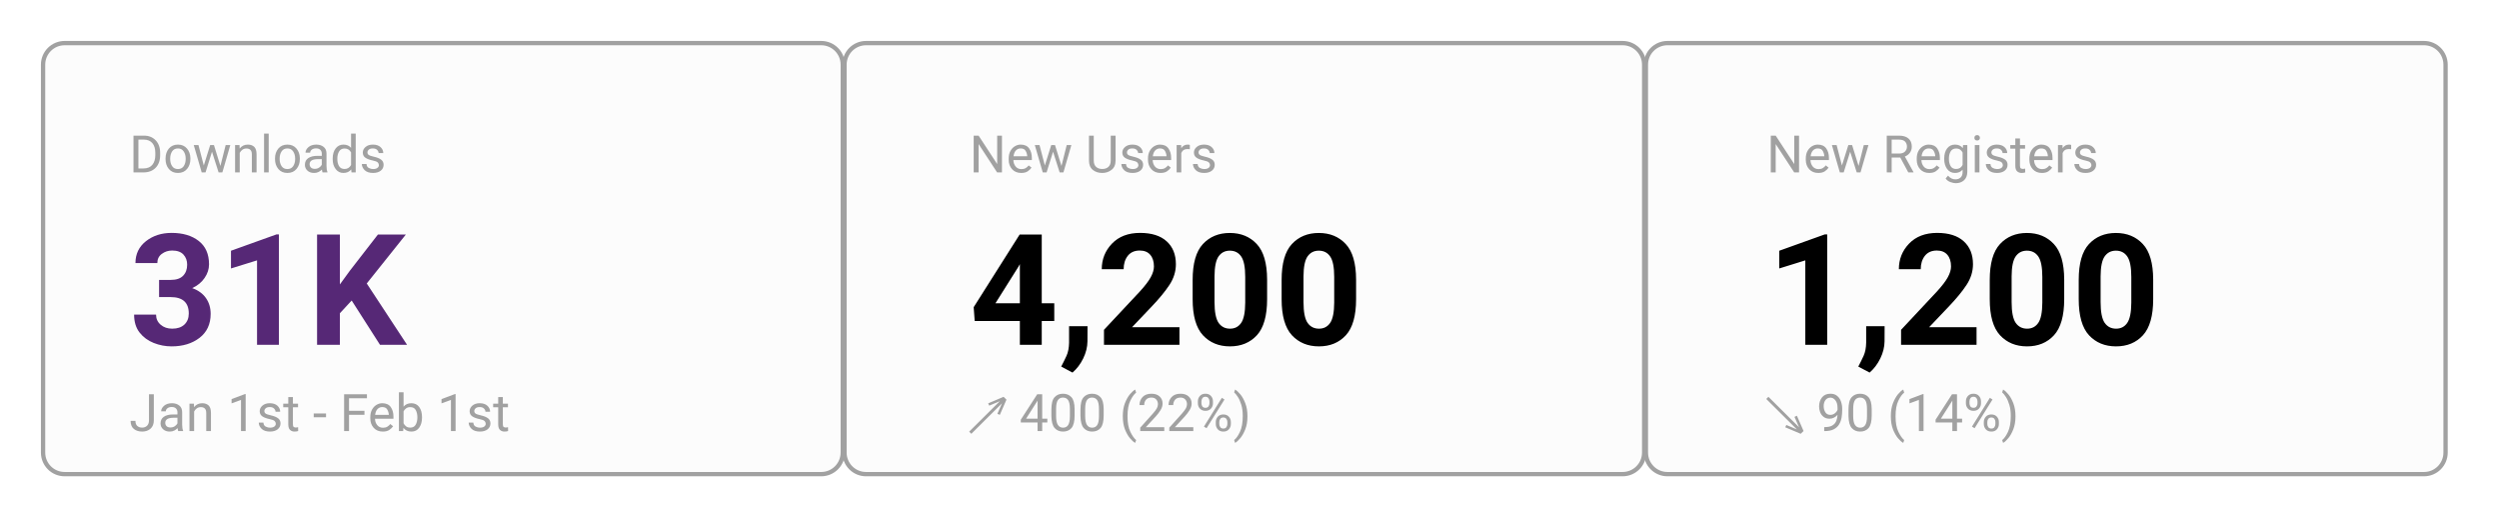
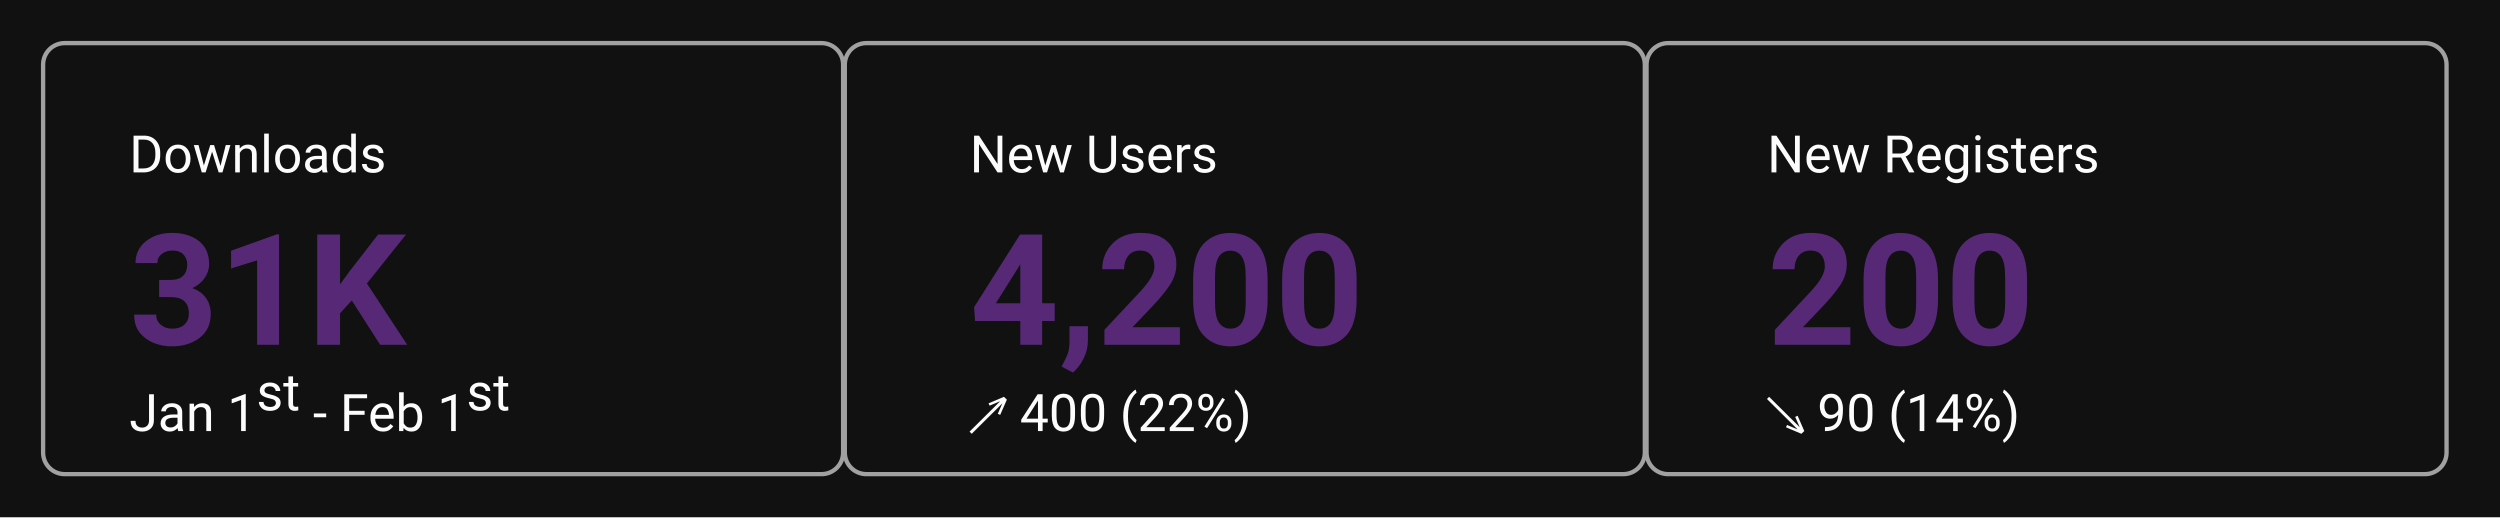
- <svg xmlns="http://www.w3.org/2000/svg" viewBox="0 0 580 120">
-   <rect x="10" y="10" width="32%" height="100" fill="#fcfcfc" rx="5" ry="5" stroke="#a1a1a1" stroke-width="1" />
-   <rect x="196" y="10" width="32%" height="100" fill="#fcfcfc" rx="5" ry="5" stroke="#a1a1a1" stroke-width="1" />
-   <rect x="382" y="10" width="32%" height="100" fill="#fcfcfc" rx="5" ry="5" stroke="#a1a1a1" stroke-width="1" />
-   <text x="30" y="40" style="font-family: Roboto,Helvetica Neue,Vazirmatn,Arial,Noto Sans,sans-serif,Apple Color Emoji,Segoe UI Emoji" fill="#a1a1a1">
-     <tspan x="30">Downloads</tspan>
-     <tspan x="30" dy="40" font-size="36" font-weight="bold" fill="hsl(275.5, 49.12%, 30.96%)">31K</tspan>
-     <tspan x="30" dy="20" font-size="12">Jan 1st - Feb 1st</tspan>
-   </text>
-   <text x="225" y="40" style="font-family: Roboto,Helvetica Neue,Vazirmatn,Arial,Noto Sans,sans-serif,Apple Color Emoji,Segoe UI Emoji" fill="#a1a1a1">
-     <tspan x="225">New Users</tspan>
-     <tspan x="225" dy="40" font-size="36" font-weight="bold" fill="#000000">4,200</tspan>
-     <tspan x="225" dy="20" font-size="12">↗︎ 400 (22%)</tspan>
-   </text>
-   <text x="410" y="40" style="font-family: Roboto,Helvetica Neue,Vazirmatn,Arial,Noto Sans,sans-serif,Apple Color Emoji,Segoe UI Emoji" fill="#a1a1a1">
-     <tspan x="410">New Registers</tspan>
-     <tspan x="410" dy="40" font-size="36" font-weight="bold" fill="#000000">1,200</tspan>
-     <tspan x="410" dy="20" font-size="12">↘︎ 90 (14%)</tspan>
-   </text>
+ <svg xmlns="http://www.w3.org/2000/svg" width="435" height="90" viewBox="0 0 580 120">
+   <svg viewBox="0 0 580 120">
+     <rect x="0" y="0" width="100%" height="100%" fill="#111111" />
+     <rect x="10" y="10" width="32%" height="100" fill="#111111" rx="5" ry="5" stroke="#a1a1a1" stroke-width="1" />
+     <rect x="196" y="10" width="32%" height="100" fill="#111111" rx="5" ry="5" stroke="#a1a1a1" stroke-width="1" />
+     <rect x="382" y="10" width="32%" height="100" fill="#111111" rx="5" ry="5" stroke="#a1a1a1" stroke-width="1" />
+     <text x="30" y="40" style="font-family: Roboto,Helvetica Neue,Vazirmatn,Arial,Noto Sans,sans-serif,Apple Color Emoji,Segoe UI Emoji" fill="#fcfcfc">
+       <tspan x="30">Downloads</tspan>
+       <tspan x="30" dy="40" font-size="36" font-weight="bold" fill="#562876">31K</tspan>
+       <tspan x="30" dy="20" font-size="12">Jan 1<tspan baseline-shift="super">st</tspan> - Feb 1<tspan baseline-shift="super">st</tspan>
+       </tspan>
+     </text>
+     <text x="225" y="40" style="font-family: Roboto,Helvetica Neue,Vazirmatn,Arial,Noto Sans,sans-serif,Apple Color Emoji,Segoe UI Emoji" fill="#fcfcfc">
+       <tspan x="225">New Users</tspan>
+       <tspan x="225" dy="40" font-size="36" font-weight="bold" fill="#562876">4,200</tspan>
+       <tspan x="225" dy="20" font-size="12">↗ 400 (22%)</tspan>
+     </text>
+     <text x="410" y="40" style="font-family: Roboto,Helvetica Neue,Vazirmatn,Arial,Noto Sans,sans-serif,Apple Color Emoji,Segoe UI Emoji" fill="#fcfcfc">
+       <tspan x="410">New Registers</tspan>
+       <tspan x="410" dy="40" font-size="36" font-weight="bold" fill="#562876">200</tspan>
+       <tspan x="410" dy="20" font-size="12">↘ 90 (14%)</tspan>
+     </text>
+   </svg>
</svg>
